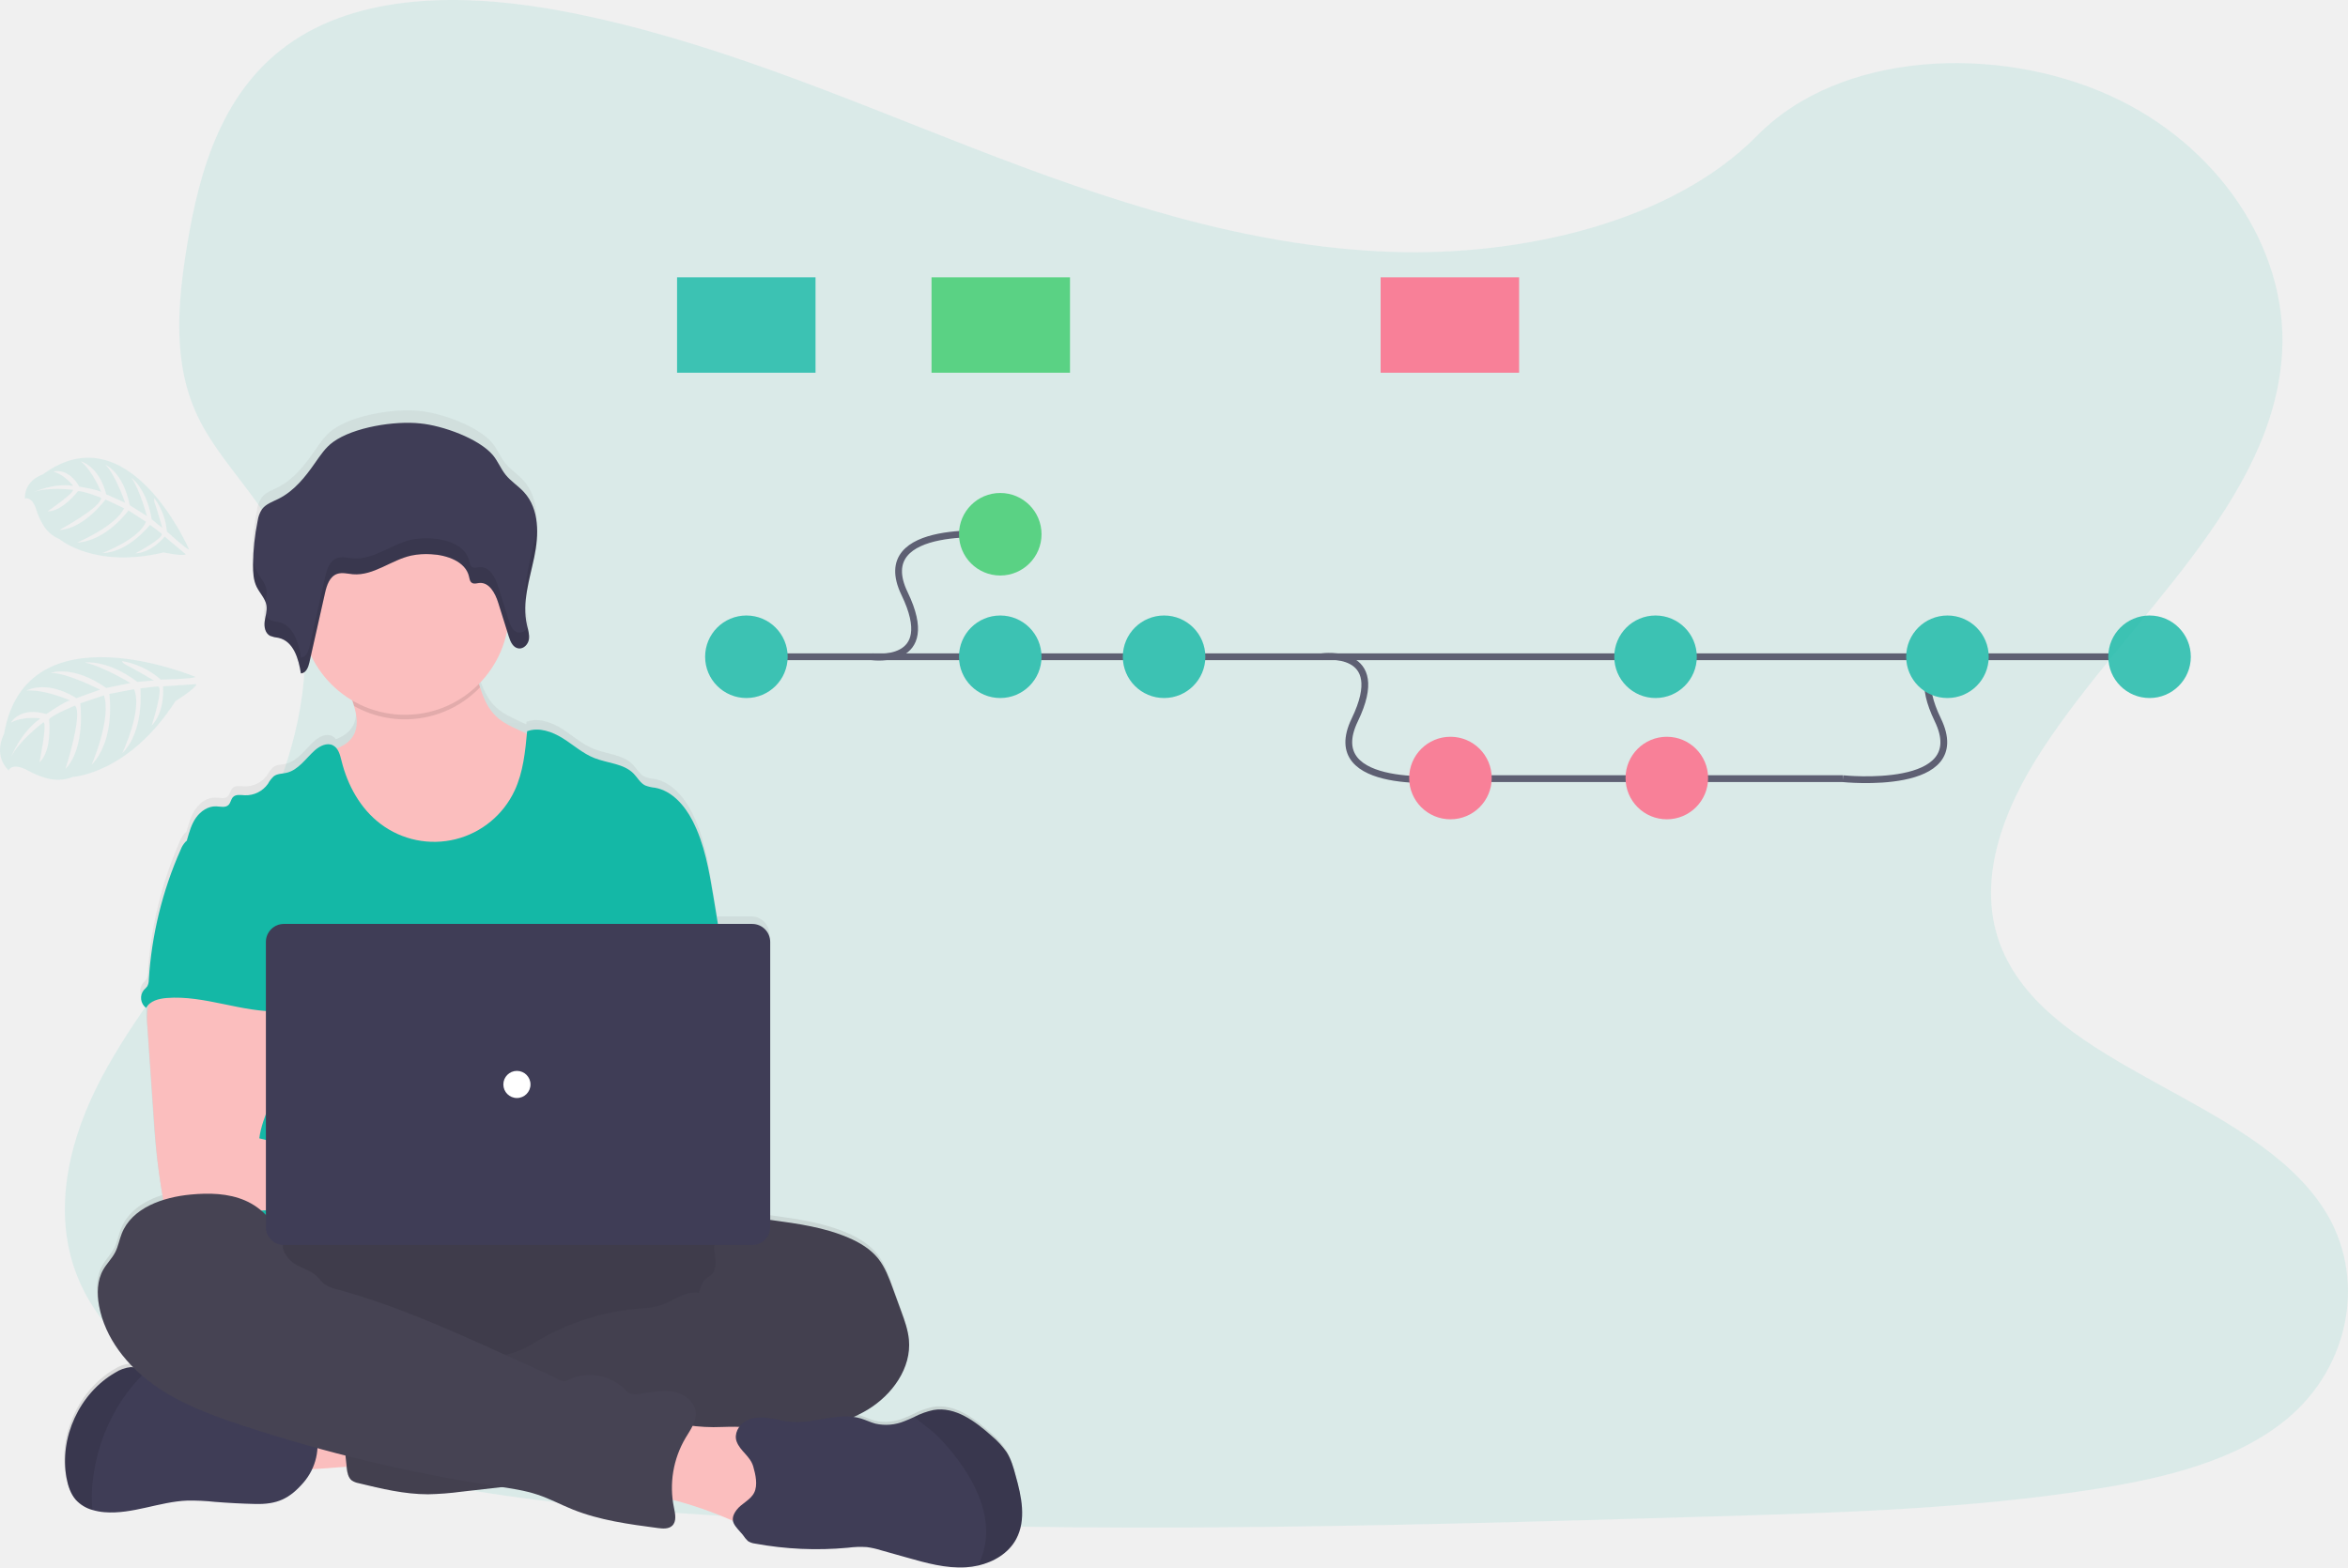
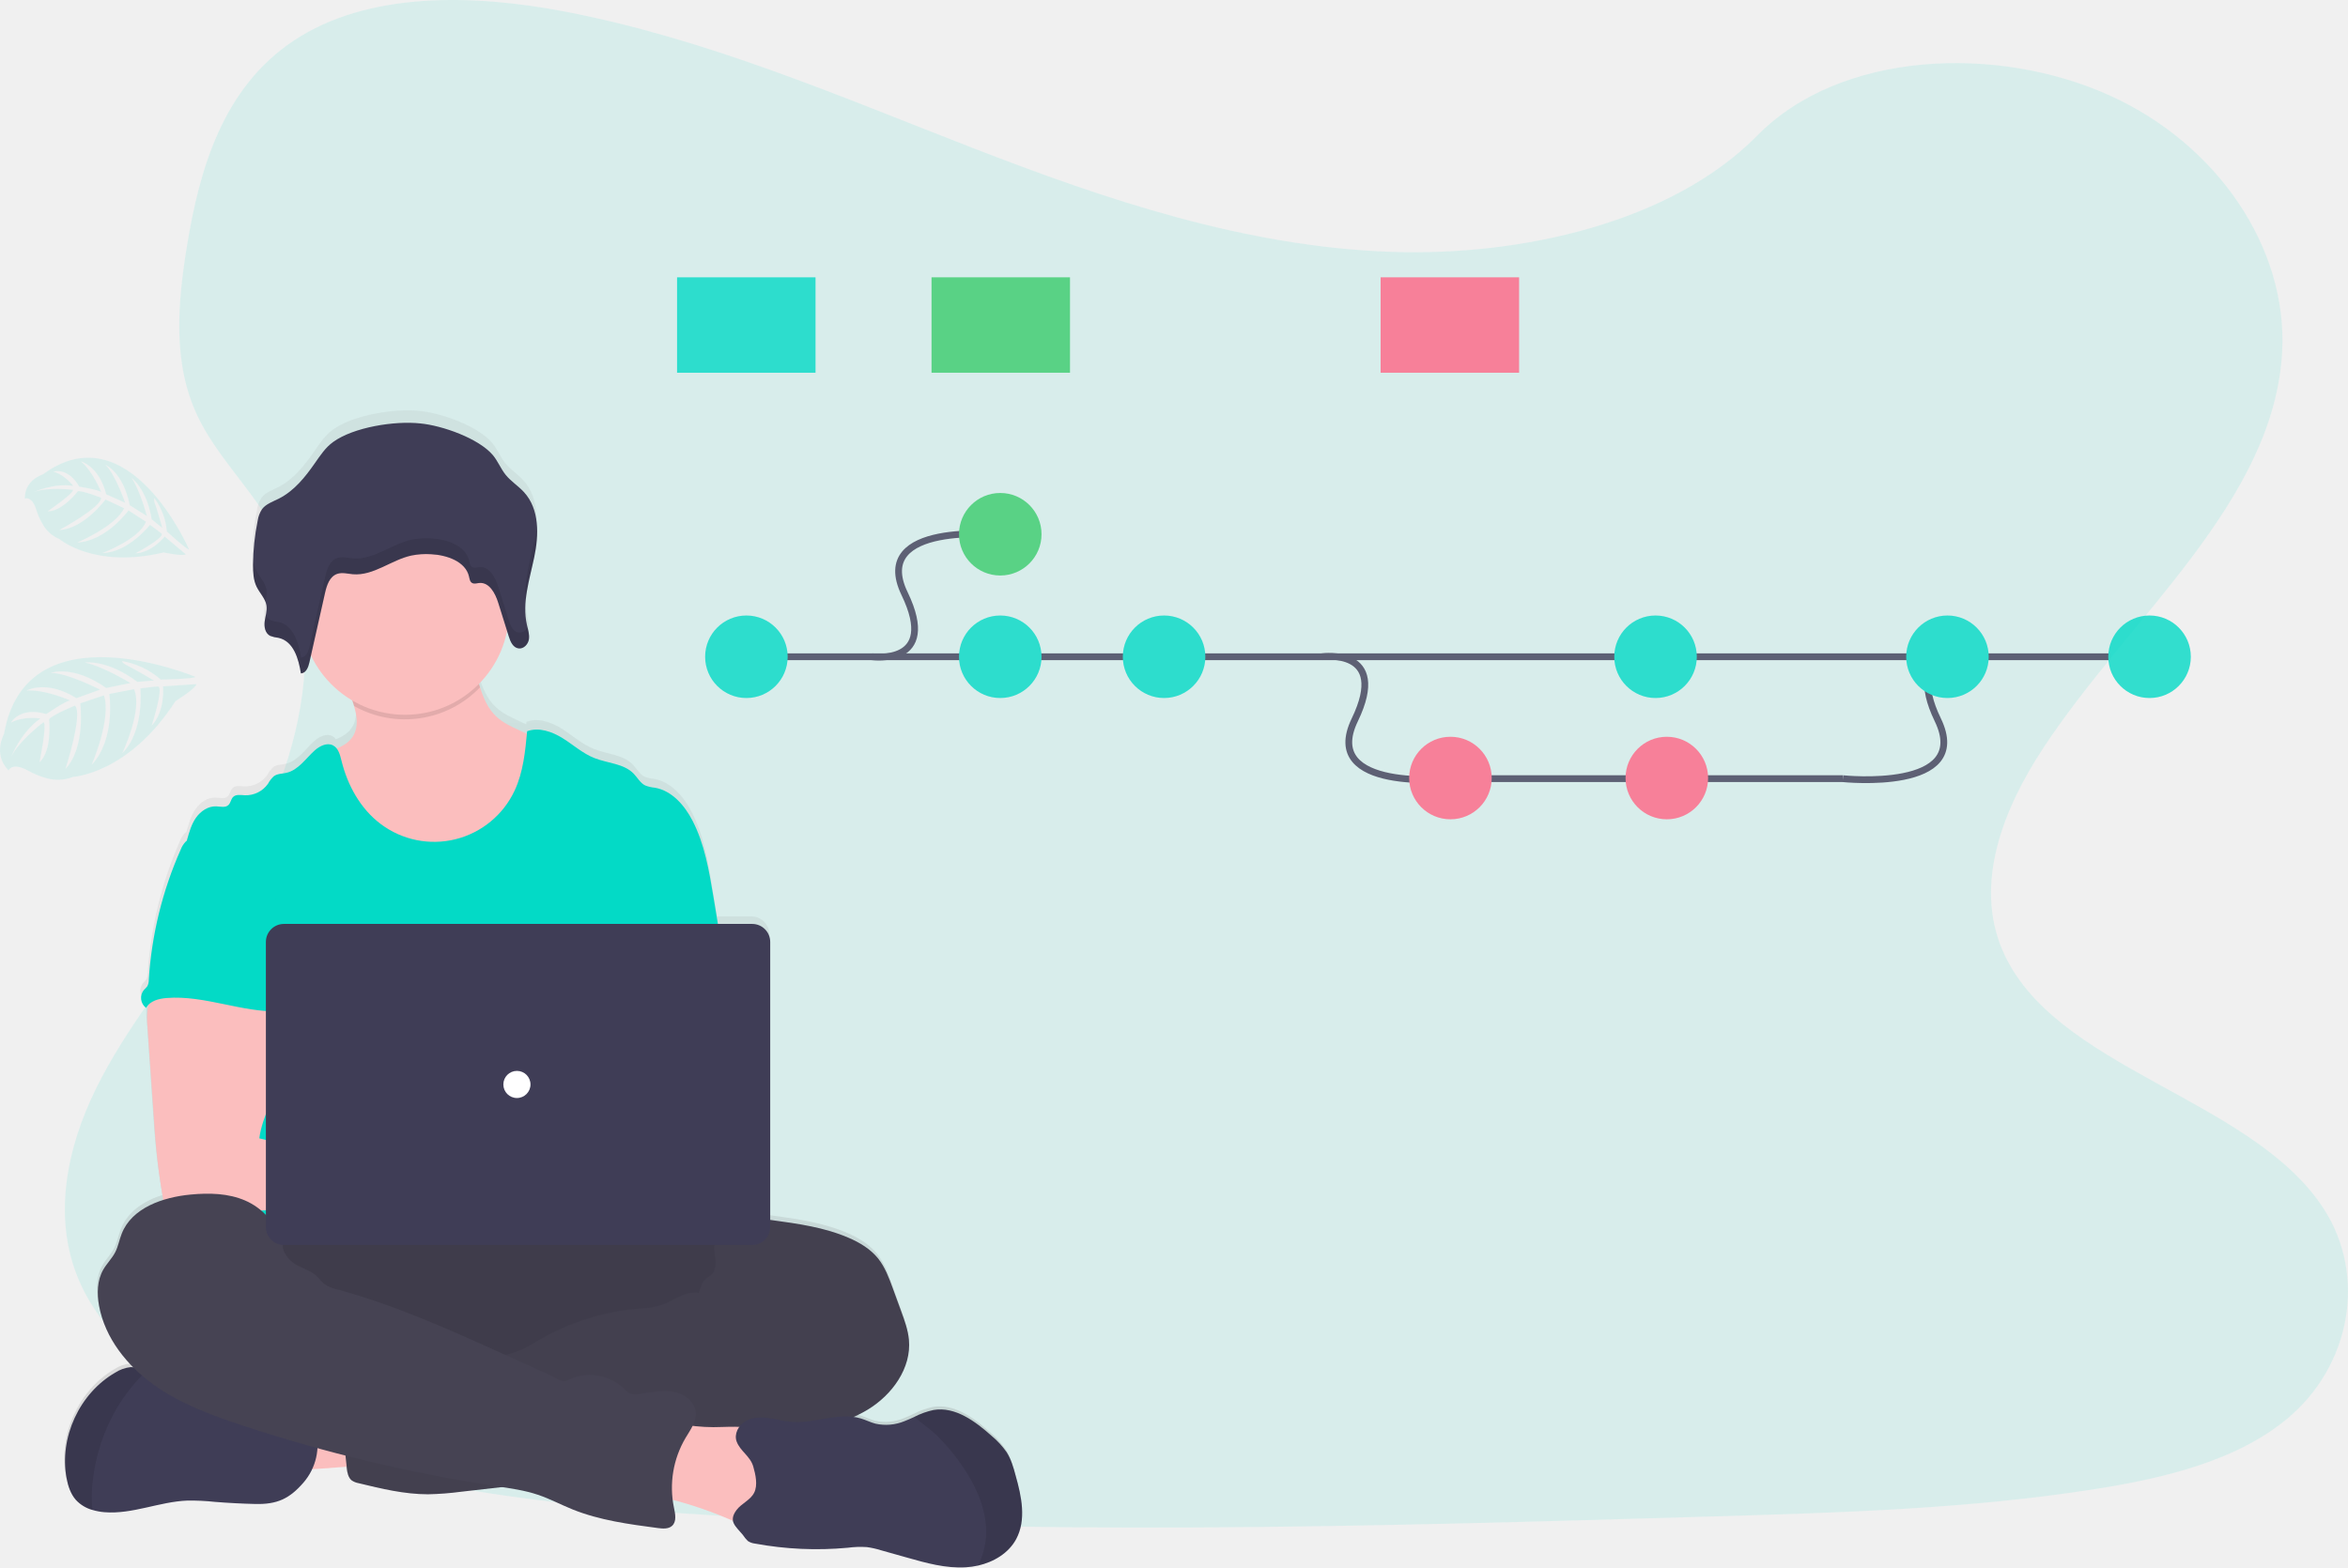
<svg xmlns="http://www.w3.org/2000/svg" id="b543c902-2711-464d-9f40-b15eb324e31e" data-name="Layer 1" width="1038.23" height="693.31" viewBox="0 0 1038.23 693.31">
  <defs>
    <linearGradient id="be976a09-f639-4984-bf14-ee296c482822" x1="320.96" y1="796.01" x2="320.96" y2="284.81" gradientUnits="userSpaceOnUse">
      <stop offset="0" stop-color="gray" stop-opacity="0.25" />
      <stop offset="0.54" stop-color="gray" stop-opacity="0.12" />
      <stop offset="1" stop-color="gray" stop-opacity="0.1" />
    </linearGradient>
  </defs>
-   <path d="M696.13,214.75c-64.72-2.25-126.36-23.14-185.23-46s-117.16-48.19-180.33-60.3c-40.63-7.79-87.09-8.89-119.83,12.89-31.5,21-41.68,57.15-47.16,90.72-4.11,25.27-6.54,51.85,4.75,75.5,7.83,16.42,21.74,30.22,31.36,45.95,33.46,54.72,9.81,122.2-26.46,175.63-17,25.06-36.74,49-49.87,75.66s-19.2,57.25-7.72,84.47c11.39,27,38.52,47.24,67.9,61.49,59.69,28.94,130,37.23,198.62,41.92,151.82,10.39,304.46,5.89,456.68,1.39,56.34-1.67,112.92-3.36,168.34-12.07,30.78-4.84,62.56-12.52,84.9-31,28.36-23.53,35.39-63.38,16.39-92.88-31.88-49.49-120-61.79-142.31-114.9-12.27-29.23.33-61.8,18.15-88.91,38.24-58.17,102.33-109.19,105.71-175.68,2.32-45.66-28.49-91.39-76.13-113-49.94-22.65-119.18-19.8-156,17.69C819.93,201.88,753.27,216.73,696.13,214.75Z" transform="translate(-80.89 -103.35)" fill="#14b8a6" opacity="0.1" />
+   <path d="M696.13,214.75c-64.72-2.25-126.36-23.14-185.23-46s-117.16-48.19-180.33-60.3c-40.63-7.79-87.09-8.89-119.83,12.89-31.5,21-41.68,57.15-47.16,90.72-4.11,25.27-6.54,51.85,4.75,75.5,7.83,16.42,21.74,30.22,31.36,45.95,33.46,54.72,9.81,122.2-26.46,175.63-17,25.06-36.74,49-49.87,75.66s-19.2,57.25-7.72,84.47c11.39,27,38.52,47.24,67.9,61.49,59.69,28.94,130,37.23,198.62,41.92,151.82,10.39,304.46,5.89,456.68,1.39,56.34-1.67,112.92-3.36,168.34-12.07,30.78-4.84,62.56-12.52,84.9-31,28.36-23.53,35.39-63.38,16.39-92.88-31.88-49.49-120-61.79-142.31-114.9-12.27-29.23.33-61.8,18.15-88.91,38.24-58.17,102.33-109.19,105.71-175.68,2.32-45.66-28.49-91.39-76.13-113-49.94-22.65-119.18-19.8-156,17.69C819.93,201.88,753.27,216.73,696.13,214.75Z" transform="translate(-80.89 -103.35)" fill="#03dac6" opacity="0.1" />
  <path d="M529.62,754.84c-1-3.62-2-7.28-4-10.43a36.53,36.53,0,0,0-6.55-7.17c-7.25-6.58-16.15-13.26-25.76-11.6a34.39,34.39,0,0,0-8.54,3.12c-1.4.65-2.81,1.3-4.25,1.85a21.17,21.17,0,0,1-12.82,1.12c-2.2-.59-4.25-1.65-6.42-2.31a20.35,20.35,0,0,0-3.15-.68,53.64,53.64,0,0,0,6.09-3.21C475,718.93,483.6,707,482.4,694.24c-.41-4.29-1.88-8.4-3.34-12.45l-3.84-10.62c-1.66-4.6-3.38-9.29-6.41-13.11-3.37-4.26-8.17-7.15-13.13-9.3-10.65-4.63-22.29-6.26-33.78-7.84l-.8-.11V516.68a8,8,0,0,0-8-8H398q-1-6.12-2-12.22c-1.9-11.61-3.87-23.43-9.22-33.88-3.5-6.84-9.07-13.37-16.58-14.71a16.08,16.08,0,0,1-4.31-1c-2.2-1.08-3.4-3.48-5.09-5.25-4.36-4.57-11.45-4.64-17.29-7-5.16-2.05-9.38-5.91-14.08-8.88s-10.54-5.08-15.74-3.15c0,.38-.07.76-.11,1.13l-3.34-1.54c-3.6-1.67-7.27-3.38-10.16-6.12-3.71-3.5-5.69-8.14-7.23-13.07-.16-.51-.31-1-.47-1.55a46.43,46.43,0,0,0,12.44-23.75l.81,2.63a17.45,17.45,0,0,0,.64,1.74,6.86,6.86,0,0,0,2,2.83,3.55,3.55,0,0,0,.84.49,3.5,3.5,0,0,0,.86.22,3.2,3.2,0,0,0,1.24-.09,4.73,4.73,0,0,0,3-2.78,6,6,0,0,0,.35-1.22,6.31,6.31,0,0,0,.07-.76c0-.08,0-.16,0-.24s0-.35,0-.52,0-.18,0-.28,0-.33-.05-.5l0-.26c0-.2-.06-.4-.1-.59s0-.11,0-.16c-.05-.25-.11-.51-.16-.76,0-.06,0-.13,0-.19s-.09-.41-.14-.62-.07-.27-.1-.41l0-.06h0c-.1-.4-.19-.79-.28-1.19a34.38,34.38,0,0,1-.55-10.56,113.08,113.08,0,0,1,2.86-15.35l.21-.91c.08-.35.16-.7.23-1.06.16-.72.32-1.44.47-2.17v0l.36-1.84.27-1.64,0-.21A47.41,47.41,0,0,0,318,330h0c-.46-5.23-2.08-10.18-5.63-14.12-2.51-2.79-5.82-4.85-8.15-7.78-2.18-2.74-3.41-6.12-5.67-8.81-6.24-7.45-22.26-13.19-32.09-14.19-11.26-1.14-29.45,1.74-38.53,8.39-3.36,2.45-5.66,6-8,9.36-4.3,6.25-9.18,12.49-16.07,16-2.6,1.32-5.58,2.32-7.31,4.62a12.49,12.49,0,0,0-1.95,5.18,102.71,102.71,0,0,0-2.06,19.78h0c0,.83,0,1.66,0,2.5a18.23,18.23,0,0,0,1.56,7.23c.16.34.34.67.53,1l.12.21a39.78,39.78,0,0,1,3.2,5.45,7.22,7.22,0,0,1,.49,1.66,12.24,12.24,0,0,1-.28,4.38h0c0,.22-.09.44-.13.66l-.09.43c0,.15,0,.3-.08.44-.08.43-.15.86-.21,1.28h0a9,9,0,0,0,.22,3.46,4.55,4.55,0,0,0,2.22,3,6.5,6.5,0,0,0,1.8.56c.63.11,1.27.18,1.89.32a9.33,9.33,0,0,1,2.29.85A9.22,9.22,0,0,1,208,383.1a11,11,0,0,1,.83.84,14,14,0,0,1,1.42,1.94q.32.53.6,1.08a24.67,24.67,0,0,1,1.71,4.52c.26.93.48,1.87.67,2.81.09.42.17.84.24,1.25s.14.83.2,1.24h0a2.91,2.91,0,0,0,.8-.16c1.47-.53,2.29-2.24,2.75-3.9.08-.28.15-.55.21-.82.23-1,.47-2.1.7-3.15a46.37,46.37,0,0,0,18.25,20.1c.28.83.55,1.65.79,2.49,1.31,4.53,1.94,9.27-.33,13.23-1.62,2.81-4.34,4.54-7.38,5.74a4.88,4.88,0,0,0-1.65-1.4c-2.63-1.32-5.79.28-8,2.25-4,3.62-7.26,8.81-12.52,10-1.9.44-4,.35-5.58,1.51a13,13,0,0,0-2.59,3.4,11.92,11.92,0,0,1-10.23,5.1c-1.83-.09-4-.51-5.25.83-.93,1-1,2.58-2,3.53-1.34,1.32-3.54.68-5.41.6-3.56-.15-6.87,2.15-8.9,5.1s-3,6.48-4,10l0,.06a7.15,7.15,0,0,0-.73.61,10.55,10.55,0,0,0-2.21,3.58,170.87,170.87,0,0,0-14.1,58.18,6,6,0,0,1-.64,2.82,13.87,13.87,0,0,1-1.47,1.6,5.61,5.61,0,0,0,.93,8,6.3,6.3,0,0,1,1.07-1.42c-.11.46-.21.91-.28,1.32a35.49,35.49,0,0,0-.11,8.8q1.42,20.84,2.87,41.65c.27,3.93.54,7.85.9,11.77q1.05,11.38,3,22.67c.06.34.13.69.22,1-8.15,2.59-15.4,7.27-18.45,15.08-1.06,2.7-1.54,5.64-2.84,8.23-1.43,2.84-3.78,5.11-5.34,7.89-2.69,4.78-2.81,10.64-1.83,16,1.89,10.45,7.54,19.79,15,27.39-.33,0-.67,0-1,0a15.64,15.64,0,0,0-6.83,2.45c-15.78,9.22-24.8,29-21.51,47.06.65,3.53,1.78,7.11,4.14,9.8a15.51,15.51,0,0,0,7.28,4.46,25.29,25.29,0,0,0,5.37,1c12.3,1,24.21-4.7,36.54-5.18a98,98,0,0,1,12.23.57q8.91.74,17.85.94c9.69.23,15.14-2.35,21.32-9.59a26.1,26.1,0,0,0,3.77-5.94c5.26-.3,11.07-.76,15.27-1.1l.06.58c.23,2,.58,4.3,2.18,5.56a7.61,7.61,0,0,0,3,1.23c10.1,2.48,20.32,5,30.72,5a129.71,129.71,0,0,0,14.59-1.12l18.27-2.11a91,91,0,0,1,15.7,3.42c5.28,1.79,10.21,4.45,15.37,6.56,12,4.86,24.9,6.6,37.68,8.3,2.18.29,4.68.49,6.29-1,2.08-2,1.39-5.34.8-8.14-.24-1.15-.42-2.3-.56-3.46a175.25,175.25,0,0,1,25.24,8.76l1.43.63c.42,2.18,2.43,3.92,4.36,6.27a16,16,0,0,0,2.21,2.74,7.37,7.37,0,0,0,3.17,1.14,147.82,147.82,0,0,0,40.93,1.85,41.86,41.86,0,0,1,8.44-.29,36.58,36.58,0,0,1,6.1,1.37l11.57,3.32c8.53,2.44,17.26,4.91,26.11,4.36a33.4,33.4,0,0,0,5.33-.77c7-1.62,13.52-5.53,16.88-11.82C534.37,774.76,532.18,764.24,529.62,754.84Z" transform="translate(-80.89 -103.35)" fill="url(#be976a09-f639-4984-bf14-ee296c482822)" />
  <path d="M205.91,752.89c-2.11-4.8-4.11-10.32-2-15.12a12.85,12.85,0,0,1,6.65-6.25,32,32,0,0,1,9-2.22,125.61,125.61,0,0,1,29.26-.4c.71,5.62-.79,11.32-2.08,16.75-1.17,5-1.84,5.74-7,6C236.4,751.83,206.7,754.66,205.91,752.89Z" transform="translate(-80.89 -103.35)" fill="#fbbebe" />
  <ellipse cx="214.07" cy="577.16" rx="143" ry="40" fill="#464353" />
  <ellipse cx="214.07" cy="577.16" rx="143" ry="40" opacity="0.1" />
  <path d="M320.6,469.35a44.49,44.49,0,0,1-22.94,20.84,57.58,57.58,0,0,1-18.21,3.46c-6.79.31-13.72-.13-20.1-2.45-8.56-3.1-15.67-9.44-21-16.83s-9-15.83-12.19-24.34c-1.68-4.43-3.28-9.15-2.49-13.83,5.15-1.17,10.79-2.89,13.45-7.46,2.27-3.92,1.64-8.62.33-13.1-.37-1.27-.8-2.53-1.23-3.74-1-2.9-4.45-8.41-2-10.89,1.53-1.57,7.94-2.37,10.15-3.39,6.81-3.14,13.09-7.68,20.57-9.17,6.47-1.29,13.15-.08,19.61,1.26a6.45,6.45,0,0,1,2.42.87,5.82,5.82,0,0,1,1.8,2.7c1.84,4.48,2.92,9.43,4.4,14.1,1.54,4.89,3.52,9.48,7.23,12.95,2.89,2.71,6.57,4.41,10.17,6.06l8.86,4.06a11.65,11.65,0,0,1,4.19,2.71,10.61,10.61,0,0,1,2,5.44A50.82,50.82,0,0,1,320.6,469.35Z" transform="translate(-80.89 -103.35)" fill="#fbbebe" />
  <path d="M293.13,407.38a46,46,0,0,1-55.67,8.26c-.37-1.27-.8-2.53-1.23-3.74-1-2.9-4.45-8.41-2-10.89,1.53-1.57,7.94-2.37,10.15-3.39,6.81-3.14,13.09-7.68,20.57-9.17,6.47-1.29,13.15-.08,19.61,1.26a6.45,6.45,0,0,1,2.42.87,5.82,5.82,0,0,1,1.8,2.7C290.57,397.76,291.65,402.71,293.13,407.38Z" transform="translate(-80.89 -103.35)" opacity="0.1" />
  <circle cx="179.07" cy="270.16" r="46" fill="#fbbebe" />
-   <path d="M400.11,522.8l-3.78-22.9c-1.91-11.49-3.88-23.2-9.22-33.55-3.51-6.78-9.08-13.24-16.59-14.58a16.05,16.05,0,0,1-4.32-1c-2.2-1.06-3.4-3.44-5.09-5.2-4.36-4.52-11.46-4.59-17.3-6.89-5.16-2-9.38-5.85-14.08-8.79s-10.55-5-15.75-3.12c-.84,8.95-1.73,18.1-5.53,26.25a39.28,39.28,0,0,1-59.26,14.76c-8.91-6.71-14.62-17.06-17.28-27.89-.65-2.64-1.39-5.67-3.82-6.88-2.63-1.32-5.79.28-8,2.22-4,3.59-7.27,8.73-12.53,9.94-1.9.44-4,.35-5.58,1.5a12.7,12.7,0,0,0-2.6,3.37,12,12,0,0,1-10.23,5.06c-1.83-.09-4-.51-5.25.82-.93,1-1,2.56-2,3.49-1.35,1.31-3.54.67-5.42.6-3.56-.15-6.87,2.13-8.91,5s-3,6.42-4,9.86c10.93,24.34,20.93,48.71,31.86,73.05a6.23,6.23,0,0,1,.79,3,7.31,7.31,0,0,1-1.36,3c-5.36,8.61-5.19,19.44-4.6,29.56s1.31,20.81-3.21,29.88c-1.23,2.49-2.83,4.77-4,7.26-2.74,5.64-3.73,23.68-2.13,29.74H407c-4.31-11.85-2.67-35.63-1.77-48.21.63-8.8-1-17.59-1.7-26.39C402,557.79,403.08,540.74,400.11,522.8Z" transform="translate(-80.89 -103.35)" fill="#14b8a6" />
+   <path d="M400.11,522.8l-3.78-22.9c-1.91-11.49-3.88-23.2-9.22-33.55-3.51-6.78-9.08-13.24-16.59-14.58a16.05,16.05,0,0,1-4.32-1c-2.2-1.06-3.4-3.44-5.09-5.2-4.36-4.52-11.46-4.59-17.3-6.89-5.16-2-9.38-5.85-14.08-8.79s-10.55-5-15.75-3.12c-.84,8.95-1.73,18.1-5.53,26.25a39.28,39.28,0,0,1-59.26,14.76c-8.91-6.71-14.62-17.06-17.28-27.89-.65-2.64-1.39-5.67-3.82-6.88-2.63-1.32-5.79.28-8,2.22-4,3.59-7.27,8.73-12.53,9.94-1.9.44-4,.35-5.58,1.5a12.7,12.7,0,0,0-2.6,3.37,12,12,0,0,1-10.23,5.06c-1.83-.09-4-.51-5.25.82-.93,1-1,2.56-2,3.49-1.35,1.31-3.54.67-5.42.6-3.56-.15-6.87,2.13-8.91,5s-3,6.42-4,9.86c10.93,24.34,20.93,48.71,31.86,73.05a6.23,6.23,0,0,1,.79,3,7.31,7.31,0,0,1-1.36,3c-5.36,8.61-5.19,19.44-4.6,29.56s1.31,20.81-3.21,29.88c-1.23,2.49-2.83,4.77-4,7.26-2.74,5.64-3.73,23.68-2.13,29.74H407c-4.31-11.85-2.67-35.63-1.77-48.21.63-8.8-1-17.59-1.7-26.39C402,557.79,403.08,540.74,400.11,522.8Z" transform="translate(-80.89 -103.35)" fill="#03dac6" />
  <path d="M146.25,549a35.4,35.4,0,0,0-.12,8.73L149,599c.27,3.89.54,7.77.9,11.65.69,7.53,1.72,15,3,22.46A4,4,0,0,0,157,637c12.65,2.68,25.72,2.57,38.63,1.84,19.7-1.1,39.37-3.61,59.1-3.18,5.08.11,11,0,14.08-4s1.29-10.47-2.73-13.7-9.48-4-14.64-4c-6.83-.07-13.66.9-20.47.5-6.25-.37-12.36-1.88-18.42-3.39l-17-4.23c.65-5.15,2.61-10,4.47-14.89,3.34-8.67,6.46-17.63,6.52-26.92s-3.44-19.06-11.05-24.38c-6.26-4.37-14.32-5.18-21.95-5-5.55.16-15.14-1.17-20.21,1C149.32,538.41,147,545.07,146.25,549Z" transform="translate(-80.89 -103.35)" fill="#fbbebe" />
  <path d="M411.68,643.36c3.33-1.27,7-.81,10.57-.33,11.49,1.57,23.15,3.18,33.8,7.77,5,2.14,9.76,5,13.14,9.21,3,3.79,4.75,8.43,6.41,13l3.84,10.52c1.46,4,2.94,8.08,3.35,12.33,1.2,12.59-7.41,24.46-18.24,31s-23.58,8.87-36,11.31-24.89,5.14-37.26,8a150,150,0,0,1-17.53,3.45c-13.24,1.5-27.08-.71-39.66,3.67-5,1.75-9.91,4.35-15.1,5.56a93.93,93.93,0,0,1-10.44,1.59l-23.81,2.72a129.89,129.89,0,0,1-14.6,1.12c-10.4,0-20.63-2.46-30.73-4.92a7.77,7.77,0,0,1-3-1.21c-1.6-1.26-1.95-3.49-2.18-5.51q-1.53-13.41-2.68-26.85c-.24-2.91-.42-6.06,1.17-8.51,2-3,5.9-3.94,9.46-4.52a246.88,246.88,0,0,1,45.68-3.17c5.81-5.81,15.39-5.84,23-9a68.39,68.39,0,0,0,8.11-4.41,106,106,0,0,1,44.53-14.07,41.45,41.45,0,0,0,9.11-1.3c5.89-1.83,11.26-6.81,17.31-5.59.75-2.07,1.27-4.84,3-6.26.86-.73,1.92-1.22,2.71-2,1.67-1.69,1.82-4.35,1.57-6.71s-.81-4.78-.2-7.08a9.79,9.79,0,0,1,1.11-2.47C401.12,645.52,405.65,642.86,411.68,643.36Z" transform="translate(-80.89 -103.35)" fill="#464353" />
  <path d="M411.68,643.36c3.33-1.27,7-.81,10.57-.33,11.49,1.57,23.15,3.18,33.8,7.77,5,2.14,9.76,5,13.14,9.21,3,3.79,4.75,8.43,6.41,13l3.84,10.52c1.46,4,2.94,8.08,3.35,12.33,1.2,12.59-7.41,24.46-18.24,31s-23.58,8.87-36,11.31-24.89,5.14-37.26,8a150,150,0,0,1-17.53,3.45c-13.24,1.5-27.08-.71-39.66,3.67-5,1.75-9.91,4.35-15.1,5.56a93.93,93.93,0,0,1-10.44,1.59l-23.81,2.72a129.89,129.89,0,0,1-14.6,1.12c-10.4,0-20.63-2.46-30.73-4.92a7.77,7.77,0,0,1-3-1.21c-1.6-1.26-1.95-3.49-2.18-5.51q-1.53-13.41-2.68-26.85c-.24-2.91-.42-6.06,1.17-8.51,2-3,5.9-3.94,9.46-4.52a246.88,246.88,0,0,1,45.68-3.17c5.81-5.81,15.39-5.84,23-9a68.39,68.39,0,0,0,8.11-4.41,106,106,0,0,1,44.53-14.07,41.45,41.45,0,0,0,9.11-1.3c5.89-1.83,11.26-6.81,17.31-5.59.75-2.07,1.27-4.84,3-6.26.86-.73,1.92-1.22,2.71-2,1.67-1.69,1.82-4.35,1.57-6.71s-.81-4.78-.2-7.08a9.79,9.79,0,0,1,1.11-2.47C401.12,645.52,405.65,642.86,411.68,643.36Z" transform="translate(-80.89 -103.35)" opacity="0.05" />
  <path d="M215.11,759.07c-6.19,7.17-11.64,9.73-21.33,9.5q-8.94-.21-17.86-.93a100.2,100.2,0,0,0-12.24-.57c-12.34.48-24.25,6.13-36.56,5.14a25.92,25.92,0,0,1-5.37-1,15.63,15.63,0,0,1-7.29-4.42c-2.36-2.67-3.49-6.21-4.14-9.71-3.29-17.94,5.73-37.48,21.52-46.61a15.78,15.78,0,0,1,6.84-2.43,16.21,16.21,0,0,1,6.92,1.52l.15.06a52.33,52.33,0,0,1,17.14,11.44,9.66,9.66,0,0,0,2.62,2.11,9,9,0,0,0,3.09.58l13.14.83a31.14,31.14,0,0,1,6.6.91,52.46,52.46,0,0,1,6.94,3c7.07,3.16,14.91,4,22.55,5.22a3.37,3.37,0,0,1,2,.8,3.13,3.13,0,0,1,.62,1.3A25.51,25.51,0,0,1,215.11,759.07Z" transform="translate(-80.89 -103.35)" fill="#3f3d56" />
  <path d="M145.75,709.63a78.9,78.9,0,0,0-13.15,16.44,82.28,82.28,0,0,0-10.74,32.54,60.4,60.4,0,0,0-.11,12.61,15.63,15.63,0,0,1-7.29-4.42c-2.36-2.67-3.49-6.21-4.14-9.71-3.29-17.94,5.73-37.48,21.52-46.61a15.78,15.78,0,0,1,6.84-2.43,16.21,16.21,0,0,1,6.92,1.52Z" transform="translate(-80.89 -103.35)" opacity="0.1" />
  <path d="M400.24,734.51c7.35-.2,15.6-.57,21,4.38,5.15,4.68,5.83,12.4,6.17,19.35l.39,8.07c.12,2.46.22,5-.77,7.28-1.76,4-6.59,5.93-11,5.7s-8.46-2.16-12.49-3.9a175.7,175.7,0,0,0-34-10.71q.57-8.37,1.9-16.66c.61-3.83.71-10.24,3.27-13.42,2.71-3.36,6.24-1.54,9.92-.92A79.63,79.63,0,0,0,400.24,734.51Z" transform="translate(-80.89 -103.35)" fill="#fbbebe" />
  <path d="M206,653.42c0,1-1.57,0-1.71-1.07-1.1-8.09-7.52-14.76-15-18s-16-3.41-24.1-2.64c-12.25,1.16-26,5.85-30.48,17.3-1.06,2.68-1.54,5.58-2.84,8.15-1.44,2.82-3.79,5.07-5.35,7.81-2.69,4.74-2.8,10.55-1.83,15.91,2.61,14.3,12.39,26.53,24.24,35s25.7,13.53,39.51,18.09a685.19,685.19,0,0,0,112,26.75c6.16.93,12.38,1.79,18.28,3.77,5.28,1.77,10.22,4.42,15.38,6.5,12,4.82,24.91,6.54,37.7,8.23,2.18.28,4.68.48,6.29-1,2.08-1.93,1.39-5.29.8-8.06A43.35,43.35,0,0,1,384,739.4c2.14-3.6,4.92-7.29,4.52-11.46-.48-4.86-5.32-8.3-10.14-9.08s-9.72.37-14.56,1c-1.67.22-3.49.36-4.95-.49a9.89,9.89,0,0,1-1.94-1.72,21.93,21.93,0,0,0-25.54-3.57c-1.79,1-4.5-1.23-6.36-2.07L304,702.49c-24.16-10.93-48.44-21.91-74-28.83a15.54,15.54,0,0,1-5.7-2.37c-1.27-1-2.18-2.36-3.35-3.47-2.55-2.41-6.1-3.37-9.16-5.08S205.3,656.85,206,653.42Z" transform="translate(-80.89 -103.35)" fill="#464353" />
  <path d="M530.21,784.11c-3.36,6.23-9.88,10.11-16.88,11.71a33.5,33.5,0,0,1-5.34.76c-8.85.55-17.59-1.9-26.12-4.32L470.29,789a36.55,36.55,0,0,0-6.1-1.36,41.86,41.86,0,0,0-8.44.29,149.59,149.59,0,0,1-41-1.84,7.23,7.23,0,0,1-3.17-1.13,15.75,15.75,0,0,1-2.21-2.71c-3.15-3.79-6.54-6-2.81-11,2.15-2.9,6.14-4.35,7.81-7.68s.6-8.06-.39-11.5c-1.35-4.75-5.79-6.8-7.38-11.16-1.19-3.29.81-7.11,3.82-8.9s6.73-1.93,10.2-1.47,6.87,1.44,10.36,1.71c10.26.82,20.75-4.47,30.6-1.49,2.17.66,4.22,1.71,6.42,2.29a21.35,21.35,0,0,0,12.83-1.11c1.44-.54,2.85-1.19,4.25-1.83a34.23,34.23,0,0,1,8.55-3.09c9.61-1.65,18.52,5,25.77,11.49a36.44,36.44,0,0,1,6.55,7.1c2,3.12,3.06,6.75,4,10.33C532.6,765.19,534.79,775.61,530.21,784.11Z" transform="translate(-80.89 -103.35)" fill="#3f3d56" />
  <path d="M530.21,784.11c-3.36,6.23-9.88,10.11-16.88,11.71a32.69,32.69,0,0,0,3.55-17.16c-.6-9.51-4.78-18.47-10.11-26.37a93.4,93.4,0,0,0-11.14-13.57c-3.18-3.2-7.09-5.74-10.51-8.67a34.23,34.23,0,0,1,8.55-3.09c9.61-1.65,18.52,5,25.77,11.49a36.44,36.44,0,0,1,6.55,7.1c2,3.12,3.06,6.75,4,10.33C532.6,765.19,534.79,775.61,530.21,784.11Z" transform="translate(-80.89 -103.35)" opacity="0.1" />
-   <path d="M163,475.61a10.35,10.35,0,0,0-2.22,3.55,167.86,167.86,0,0,0-14.1,57.62,5.76,5.76,0,0,1-.65,2.79,12.21,12.21,0,0,1-1.47,1.59,5.52,5.52,0,0,0,.94,8c1.65-3.11,5.6-4.12,9.11-4.39,16.81-1.33,33.23,6.49,50.09,5.9-1.19-4.11-2.9-8.06-3.87-12.22-4.29-18.47,6.41-38.58-.15-56.37-1.31-3.56-3.5-7.06-6.95-8.62a18.51,18.51,0,0,0-4.45-1.18c-4.26-.77-12.74-4.06-16.86-2.74-1.52.49-2.12,1.92-3.38,2.78C167.13,473.55,164.59,474,163,475.61Z" transform="translate(-80.89 -103.35)" fill="#14b8a6" />
+   <path d="M163,475.61a10.35,10.35,0,0,0-2.22,3.55,167.86,167.86,0,0,0-14.1,57.62,5.76,5.76,0,0,1-.65,2.79,12.21,12.21,0,0,1-1.47,1.59,5.52,5.52,0,0,0,.94,8c1.65-3.11,5.6-4.12,9.11-4.39,16.81-1.33,33.23,6.49,50.09,5.9-1.19-4.11-2.9-8.06-3.87-12.22-4.29-18.47,6.41-38.58-.15-56.37-1.31-3.56-3.5-7.06-6.95-8.62a18.51,18.51,0,0,0-4.45-1.18c-4.26-.77-12.74-4.06-16.86-2.74-1.52.49-2.12,1.92-3.38,2.78C167.13,473.55,164.59,474,163,475.61Z" transform="translate(-80.89 -103.35)" fill="#03dac6" />
  <rect x="117.57" y="408.66" width="223" height="142" rx="7.97" fill="#3f3d56" />
  <circle cx="228.57" cy="479.66" r="6" fill="#fff" />
  <path d="M228.18,298.85c-3.36,2.43-5.66,5.92-8,9.27-4.31,6.19-9.19,12.37-16.08,15.82-2.61,1.31-5.59,2.3-7.32,4.58a12.34,12.34,0,0,0-1.95,5.13,101.65,101.65,0,0,0-2.06,19.6c0,3.28.14,6.66,1.59,9.64,1.37,2.8,3.84,5.17,4.35,8.22.39,2.38-.49,4.75-.8,7.14s.23,5.22,2.44,6.36a14.79,14.79,0,0,0,3.7.87c6.65,1.48,8.88,9.28,9.89,15.73,2.26-.13,3.28-2.72,3.75-4.83l6.93-30.81c.75-3.34,2-7.21,5.33-8.38,2.23-.77,4.67-.05,7,.15,9.15.75,16.89-6.32,25.84-8.27a33,33,0,0,1,8.71-.58c7.06.35,15.27,3.25,16.77,9.84.25,1.07.4,2.35,1.4,2.88s2.05.08,3.1,0c4.48-.45,7.12,4.59,8.41,8.71l4.7,15c.7,2.27,1.88,4.94,4.34,5.23,2.27.28,4.2-1.87,4.54-4s-.4-4.34-.89-6.48c-2.21-9.85,1.17-19.93,3.23-29.8s2.43-21.21-4.48-28.81c-2.51-2.75-5.81-4.8-8.15-7.7-2.18-2.72-3.41-6.06-5.67-8.73-6.25-7.37-22.28-13.06-32.11-14C255.46,289.41,237.26,292.26,228.18,298.85Z" transform="translate(-80.89 -103.35)" fill="#3f3d56" />
  <g opacity="0.1">
    <path d="M310.26,383.15c-2.46-.3-3.64-3-4.34-5.23q-2.35-7.51-4.7-15c-1.29-4.13-3.93-9.17-8.41-8.71-1.05.11-2.18.52-3.1,0s-1.15-1.81-1.4-2.88c-1.5-6.6-9.71-9.49-16.77-9.84a33.43,33.43,0,0,0-8.71.57c-8.95,2-16.69,9-25.84,8.27-2.36-.19-4.8-.91-7-.14-3.37,1.16-4.58,5-5.33,8.38l-6.93,30.8c-.47,2.12-1.49,4.71-3.75,4.83-1-6.44-3.24-14.24-9.89-15.72a15.72,15.72,0,0,1-3.7-.87,4.34,4.34,0,0,1-1.93-2.15c-.18.93-.39,1.86-.51,2.79-.3,2.38.23,5.22,2.44,6.36a14.79,14.79,0,0,0,3.7.87c6.65,1.48,8.88,9.28,9.89,15.73,2.26-.13,3.28-2.72,3.75-4.83l6.93-30.81c.75-3.34,2-7.21,5.33-8.38,2.23-.77,4.67-.05,7,.15,9.15.75,16.89-6.32,25.84-8.27a33,33,0,0,1,8.71-.58c7.06.35,15.27,3.25,16.77,9.84.25,1.07.4,2.35,1.4,2.88s2.05.08,3.1,0c4.48-.45,7.12,4.59,8.41,8.71q2.34,7.51,4.7,15c.7,2.27,1.88,4.94,4.34,5.23,2.27.28,4.2-1.87,4.54-4a13.58,13.58,0,0,0-.6-5.31A4.13,4.13,0,0,1,310.26,383.15Z" transform="translate(-80.89 -103.35)" />
    <path d="M198.72,364.11c-.51-3.05-3-5.42-4.35-8.22a16.45,16.45,0,0,1-1.48-6c0,1.12-.1,2.24-.11,3.37,0,3.28.14,6.66,1.59,9.64,1.11,2.27,2.94,4.27,3.86,6.58A15.06,15.06,0,0,0,198.72,364.11Z" transform="translate(-80.89 -103.35)" />
    <path d="M317.14,342.83c-1.82,8.72-4.66,17.6-3.78,26.34.57-6.45,2.45-12.94,3.78-19.34A51,51,0,0,0,318.3,335,61.14,61.14,0,0,1,317.14,342.83Z" transform="translate(-80.89 -103.35)" />
  </g>
  <g opacity="0.8">
    <line x1="330.04" y1="290.49" x2="955.1" y2="290.49" fill="none" stroke="#3f3d56" stroke-miterlimit="10" stroke-width="3" />
    <path d="M466.46,393.83s29.89,4.15,14.41-27.92,42-26,42-26" transform="translate(-80.89 -103.35)" fill="none" stroke="#3f3d56" stroke-miterlimit="10" stroke-width="3" />
    <path d="M665.53,393.83s29.89-4.14,14.41,27.93,42,26,42,26" transform="translate(-80.89 -103.35)" fill="none" stroke="#3f3d56" stroke-miterlimit="10" stroke-width="3" />
    <path d="M952.16,393.83s-29.9-4.14-14.41,27.93-42,26-42,26" transform="translate(-80.89 -103.35)" fill="none" stroke="#3f3d56" stroke-miterlimit="10" stroke-width="3" />
    <line x1="814.86" y1="344.4" x2="649.93" y2="344.4" fill="none" stroke="#3f3d56" stroke-miterlimit="10" stroke-width="3" />
-     <circle cx="330.04" cy="290.49" r="18.25" fill="#14b8a6" />
+     <circle cx="330.04" cy="290.49" r="18.25" fill="#03dac6" />
    <circle cx="442.29" cy="236.3" r="18.25" fill="#3acc6c" />
-     <circle cx="442.29" cy="290.49" r="18.25" fill="#14b8a6" />
-     <circle cx="514.73" cy="290.49" r="18.25" fill="#14b8a6" />
+     <circle cx="442.29" cy="290.49" r="18.25" fill="#03dac6" />
+     <circle cx="514.73" cy="290.49" r="18.25" fill="#03dac6" />
    <circle cx="641.35" cy="344.13" r="18.25" fill="#ff6584" />
    <circle cx="737.03" cy="344.13" r="18.25" fill="#ff6584" />
-     <circle cx="732.04" cy="290.49" r="18.25" fill="#14b8a6" />
-     <circle cx="950.48" cy="290.49" r="18.25" fill="#14b8a6" />
-     <circle cx="861.12" cy="290.49" r="18.25" fill="#14b8a6" />
-     <rect x="299.38" y="122.66" width="61.23" height="42.2" fill="#14b8a6" />
+     <circle cx="732.04" cy="290.49" r="18.25" fill="#03dac6" />
+     <circle cx="950.48" cy="290.49" r="18.25" fill="#03dac6" />
+     <circle cx="861.12" cy="290.49" r="18.25" fill="#03dac6" />
+     <rect x="299.38" y="122.66" width="61.23" height="42.2" fill="#03dac6" />
    <rect x="411.9" y="122.66" width="61.23" height="42.2" fill="#3acc6c" />
    <rect x="610.48" y="122.66" width="61.23" height="42.2" fill="#ff6584" />
  </g>
  <g opacity="0.1">
-     <path d="M167.24,402.71S92.47,371.27,82.67,428c0,0-5.11,8.84,2,16.14,0,0,1.53-3.92,8.75.13a37.17,37.17,0,0,0,8.16,3.32,18.36,18.36,0,0,0,11.62-.62h0s24.59-1.33,45.27-33.5c0,0,8.87-5.48,9.31-7.54l-14.82,1s1.14,10.85-5,17.36c0,0,5.44-16.84,2.83-17.31-.53-.1-7.83.86-7.83.86s1.89,18.87-8,28.63c0,0,9.18-19.19,5.19-28.29l-10.94,2.11s3,19.85-7.82,31.39c0,0,8.9-20.4,5.46-30.76l-10.47,3.52s2.52,19.41-6.53,29c0,0,7.9-24.61,4.18-28,0,0-9.42,3.82-11.43,6,0,0,1.49,14-4.26,19.05,0,0,3.53-17,1.78-17.7,0,0-10.94,8.24-14.28,15.35,0,0,4.16-10.86,12.91-17,0,0-7.35-1.24-13,1.83,0,0,3.78-7.21,15.65-3.79,0,0,8.79-6.09,10.55-6,0,0-11.23-5-19.34-4.38,0,0,8.7-5,22.08,3.35l10.45-3.77s-14.5-7.43-21.76-7.4c0,0,9.66-3.74,24.47,6.66l10.7-2.18s-12-7.35-20.09-9.06c0,0,9.7-1.54,23.18,8.55l7.31-.61s-8.85-5.22-11.53-6.49-2.56-2.09-2.56-2.09A34.89,34.89,0,0,1,152,403.94S167.18,403.64,167.24,402.71Z" transform="translate(-80.89 -103.35)" fill="#14b8a6" />
+     <path d="M167.24,402.71S92.47,371.27,82.67,428c0,0-5.11,8.84,2,16.14,0,0,1.53-3.92,8.75.13a37.17,37.17,0,0,0,8.16,3.32,18.36,18.36,0,0,0,11.62-.62h0s24.59-1.33,45.27-33.5c0,0,8.87-5.48,9.31-7.54l-14.82,1s1.14,10.85-5,17.36c0,0,5.44-16.84,2.83-17.31-.53-.1-7.83.86-7.83.86s1.89,18.87-8,28.63c0,0,9.18-19.19,5.19-28.29l-10.94,2.11s3,19.85-7.82,31.39c0,0,8.9-20.4,5.46-30.76l-10.47,3.52s2.52,19.41-6.53,29c0,0,7.9-24.61,4.18-28,0,0-9.42,3.82-11.43,6,0,0,1.49,14-4.26,19.05,0,0,3.53-17,1.78-17.7,0,0-10.94,8.24-14.28,15.35,0,0,4.16-10.86,12.91-17,0,0-7.35-1.24-13,1.83,0,0,3.78-7.21,15.65-3.79,0,0,8.79-6.09,10.55-6,0,0-11.23-5-19.34-4.38,0,0,8.7-5,22.08,3.35l10.45-3.77s-14.5-7.43-21.76-7.4c0,0,9.66-3.74,24.47,6.66l10.7-2.18s-12-7.35-20.09-9.06c0,0,9.7-1.54,23.18,8.55l7.31-.61s-8.85-5.22-11.53-6.49-2.56-2.09-2.56-2.09A34.89,34.89,0,0,1,152,403.94S167.18,403.64,167.24,402.71Z" transform="translate(-80.89 -103.35)" fill="#03dac6" />
  </g>
  <g opacity="0.1">
-     <path d="M164.48,346.35S138,285.08,99.85,313.18c0,0-8.06,2.34-8,10.7,0,0,3.14-1.46,5.13,5.07a30.1,30.1,0,0,0,3,6.61,15,15,0,0,0,7.25,6.25h0s15.37,13.22,46,5.89c0,0,8.4,1.79,9.83.83l-9.36-7.87s-5.51,7.1-12.89,7.44c0,0,12.83-6.9,11.55-8.67-.26-.36-5.15-3.94-5.15-3.94s-9.62,12.28-21,12.47c0,0,16.39-6.18,19.2-13.85l-7.7-5S128,342.62,115,343.32c0,0,16.91-7.05,20.77-15.17l-8.23-3.87s-9.56,13-20.37,13.49c0,0,18.72-10.12,18.43-14.25,0,0-7.77-3.1-10.24-2.92,0,0-7.07,9.15-13.38,8.89,0,0,11.79-8.09,11.15-9.5,0,0-11.2-1.34-17.23,1,0,0,8.66-4.08,17.35-2.74,0,0-3.66-4.93-8.75-6.3,0,0,6.36-2.13,11.46,6.65,0,0,8.68,1.4,9.7,2.44,0,0-3.81-9.39-9-13.62,0,0,8,2,11.2,14.57l8.36,3.71s-4.38-12.68-8.72-16.79c0,0,7.87,3.28,10.75,17.9l7.6,4.79s-2.94-11.2-6.77-16.83c0,0,6.64,4.62,8.89,18.29l4.7,3.8s-2.29-8.14-3.16-10.42-.33-2.7-.33-2.7a28.65,28.65,0,0,1,5.49,14.68S163.91,346.86,164.48,346.35Z" transform="translate(-80.89 -103.35)" fill="#14b8a6" />
+     <path d="M164.48,346.35S138,285.08,99.85,313.18c0,0-8.06,2.34-8,10.7,0,0,3.14-1.46,5.13,5.07a30.1,30.1,0,0,0,3,6.61,15,15,0,0,0,7.25,6.25h0s15.37,13.22,46,5.89c0,0,8.4,1.79,9.83.83l-9.36-7.87s-5.51,7.1-12.89,7.44c0,0,12.83-6.9,11.55-8.67-.26-.36-5.15-3.94-5.15-3.94s-9.62,12.28-21,12.47c0,0,16.39-6.18,19.2-13.85l-7.7-5S128,342.62,115,343.32c0,0,16.91-7.05,20.77-15.17l-8.23-3.87s-9.56,13-20.37,13.49c0,0,18.72-10.12,18.43-14.25,0,0-7.77-3.1-10.24-2.92,0,0-7.07,9.15-13.38,8.89,0,0,11.79-8.09,11.15-9.5,0,0-11.2-1.34-17.23,1,0,0,8.66-4.08,17.35-2.74,0,0-3.66-4.93-8.75-6.3,0,0,6.36-2.13,11.46,6.65,0,0,8.68,1.4,9.7,2.44,0,0-3.81-9.39-9-13.62,0,0,8,2,11.2,14.57l8.36,3.71s-4.38-12.68-8.72-16.79c0,0,7.87,3.28,10.75,17.9l7.6,4.79s-2.94-11.2-6.77-16.83c0,0,6.64,4.62,8.89,18.29l4.7,3.8s-2.29-8.14-3.16-10.42-.33-2.7-.33-2.7a28.65,28.65,0,0,1,5.49,14.68S163.91,346.86,164.48,346.35Z" transform="translate(-80.89 -103.35)" fill="#03dac6" />
  </g>
</svg>
